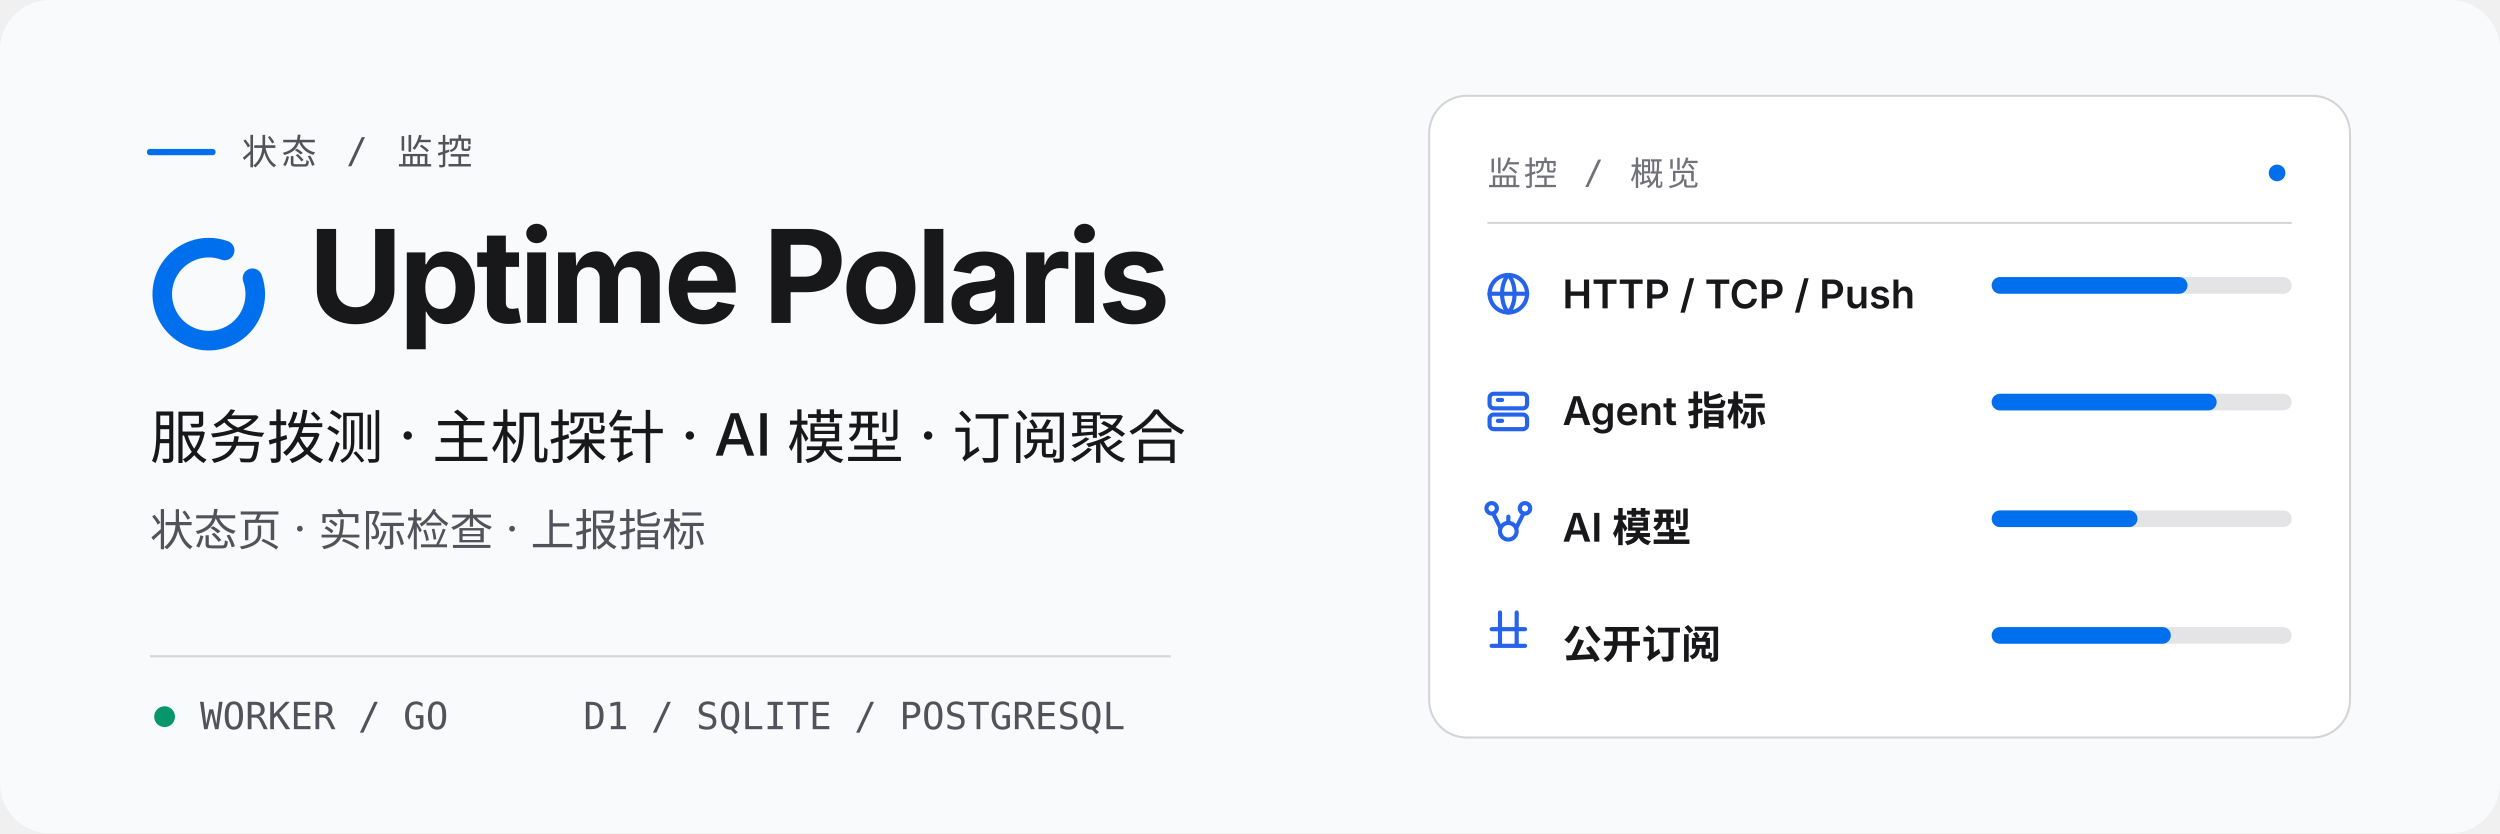
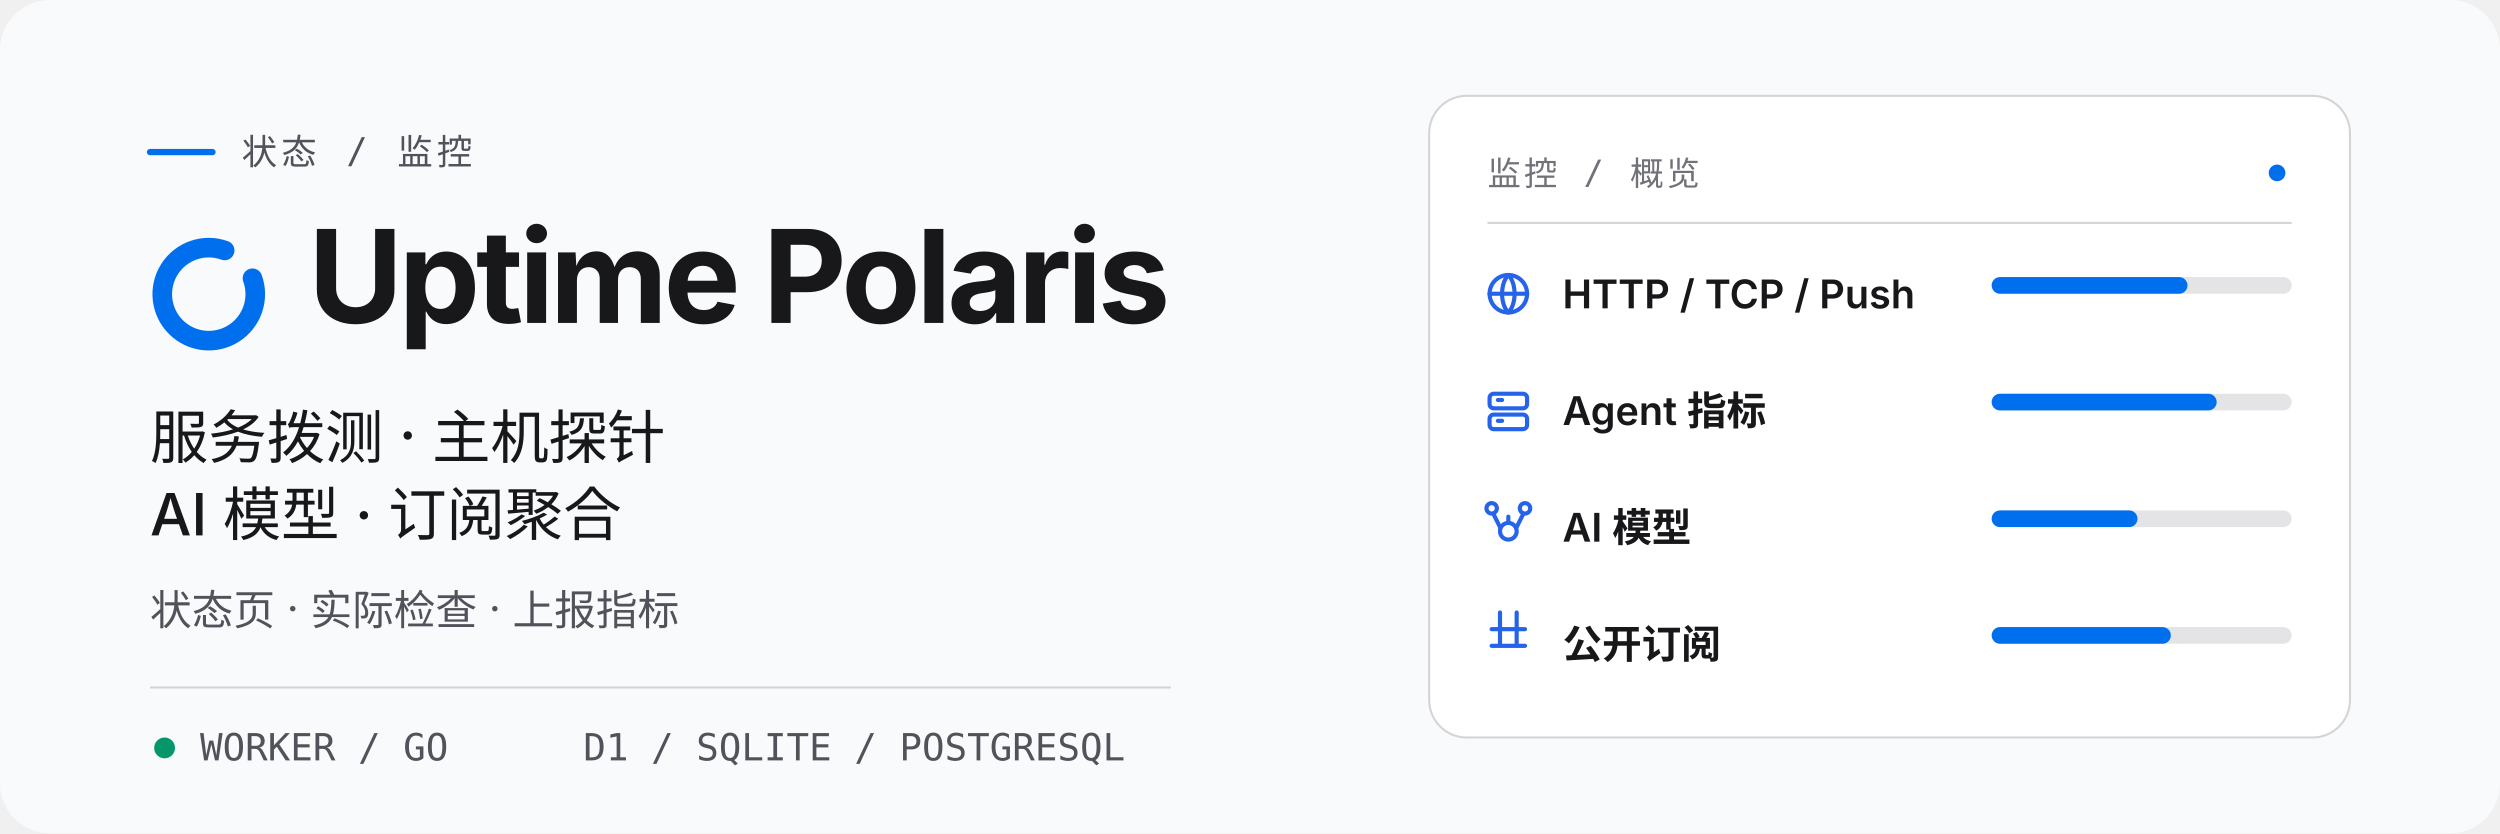
<svg xmlns="http://www.w3.org/2000/svg" width="1200" height="400" viewBox="0 0 1200 400" role="img" aria-labelledby="title desc">
  <rect width="1200" height="400" rx="24" fill="#f8fafc" />
  <path d="M72 73h30" stroke="#006fee" stroke-width="3" stroke-linecap="round" />
  <text x="116" y="79" fill="#52525b" font-family="ui-monospace, SFMono-Regular, Menlo, Consolas, monospace" font-size="17" letter-spacing="2">状态 / 监控</text>
  <g transform="translate(72 113) scale(2.35) translate(-4 -4)">
    <path d="M24.93 12.75A9.5 9.5 0 1 1 19.25 7.07" fill="none" stroke="#006fee" stroke-width="4" stroke-linecap="round" />
  </g>
  <text x="148" y="155" fill="#18181b" font-family="-apple-system, BlinkMacSystemFont, Segoe UI, sans-serif" font-size="62" font-weight="700" letter-spacing="-2">Uptime Polaris</text>
-   <text x="72" y="220" fill="#18181b" font-family="-apple-system, BlinkMacSystemFont, Segoe UI, sans-serif" font-size="28" font-weight="500">服务拨测 · 主机探针 · AI 模型 · 订阅聚合</text>
-   <text x="72" y="262" fill="#52525b" font-family="-apple-system, BlinkMacSystemFont, Segoe UI, sans-serif" font-size="21">状态页 · 实际检查 · 上报指标</text>
-   <path d="M72 315h490" stroke="#d4d4d8" stroke-width="1" />
-   <circle cx="79" cy="344" r="5" fill="#059669" />
-   <text x="96" y="350" fill="#52525b" font-family="ui-monospace, SFMono-Regular, Menlo, Consolas, monospace" font-size="18">WORKER / GO</text>
-   <text x="280" y="350" fill="#52525b" font-family="ui-monospace, SFMono-Regular, Menlo, Consolas, monospace" font-size="18">D1 / SQLITE / POSTGRESQL</text>
+   <text x="72" y="220" fill="#18181b" font-family="-apple-system, BlinkMacSystemFont, Segoe UI, sans-serif" font-size="28" font-weight="500">服务拨测 · 主机探针</text>
+   <text x="72" y="257" fill="#18181b" font-family="-apple-system, BlinkMacSystemFont, Segoe UI, sans-serif" font-size="28" font-weight="500">AI 模型 · 订阅聚合</text>
+   <text x="72" y="300" fill="#52525b" font-family="-apple-system, BlinkMacSystemFont, Segoe UI, sans-serif" font-size="20">状态页 · 实际检查 · 上报指标</text>
+   <path d="M72 330h490" stroke="#d4d4d8" stroke-width="1" />
+   <circle cx="79" cy="359" r="5" fill="#059669" />
+   <text x="96" y="365" fill="#52525b" font-family="ui-monospace, SFMono-Regular, Menlo, Consolas, monospace" font-size="18">WORKER / GO</text>
+   <text x="280" y="365" fill="#52525b" font-family="ui-monospace, SFMono-Regular, Menlo, Consolas, monospace" font-size="18">D1 / SQLITE / POSTGRESQL</text>
  <g transform="translate(686 46)">
    <rect width="442" height="308" rx="18" fill="#ffffff" stroke="#d4d4d8" />
    <text x="28" y="43" fill="#71717a" font-family="ui-monospace, SFMono-Regular, Menlo, Consolas, monospace" font-size="16" letter-spacing="1.5">监控 / 概览</text>
    <circle cx="407" cy="37" r="4" fill="#006fee" />
    <path d="M28 61h386" stroke="#d4d4d8" />
    <g font-family="-apple-system, BlinkMacSystemFont, Segoe UI, sans-serif" font-size="19" font-weight="600" fill="#18181b">
      <text x="64" y="102">HTTP / TCP / Push</text>
      <text x="64" y="158">Agent 指标</text>
      <text x="64" y="214">AI 模型</text>
      <text x="64" y="270">公开订阅</text>
    </g>
    <g fill="none" stroke="#2563eb" stroke-width="2" stroke-linecap="round" stroke-linejoin="round">
      <circle cx="38" cy="95" r="9" />
      <path d="M29 95h18M38 86c-4 4-4 14 0 18M38 86c4 4 4 14 0 18" />
      <rect x="29" y="143" width="18" height="7" rx="2" />
      <rect x="29" y="153" width="18" height="7" rx="2" />
      <path d="M33 146h2M33 156h2" />
      <circle cx="38" cy="209" r="4" />
      <circle cx="30" cy="198" r="2.5" />
      <circle cx="46" cy="198" r="2.5" />
      <path d="M38 205v-3M34 207l-3-6M42 207l3-6" />
      <path d="M30 256h16M30 264h16M34 248v16M42 248v16" />
    </g>
    <g fill="#e4e4e7">
      <rect x="270" y="87" width="144" height="8" rx="4" />
      <rect x="270" y="143" width="144" height="8" rx="4" />
      <rect x="270" y="199" width="144" height="8" rx="4" />
      <rect x="270" y="255" width="144" height="8" rx="4" />
    </g>
    <g fill="#006fee">
      <rect x="270" y="87" width="94" height="8" rx="4" />
      <rect x="270" y="143" width="108" height="8" rx="4" />
      <rect x="270" y="199" width="70" height="8" rx="4" />
      <rect x="270" y="255" width="86" height="8" rx="4" />
    </g>
  </g>
</svg>
